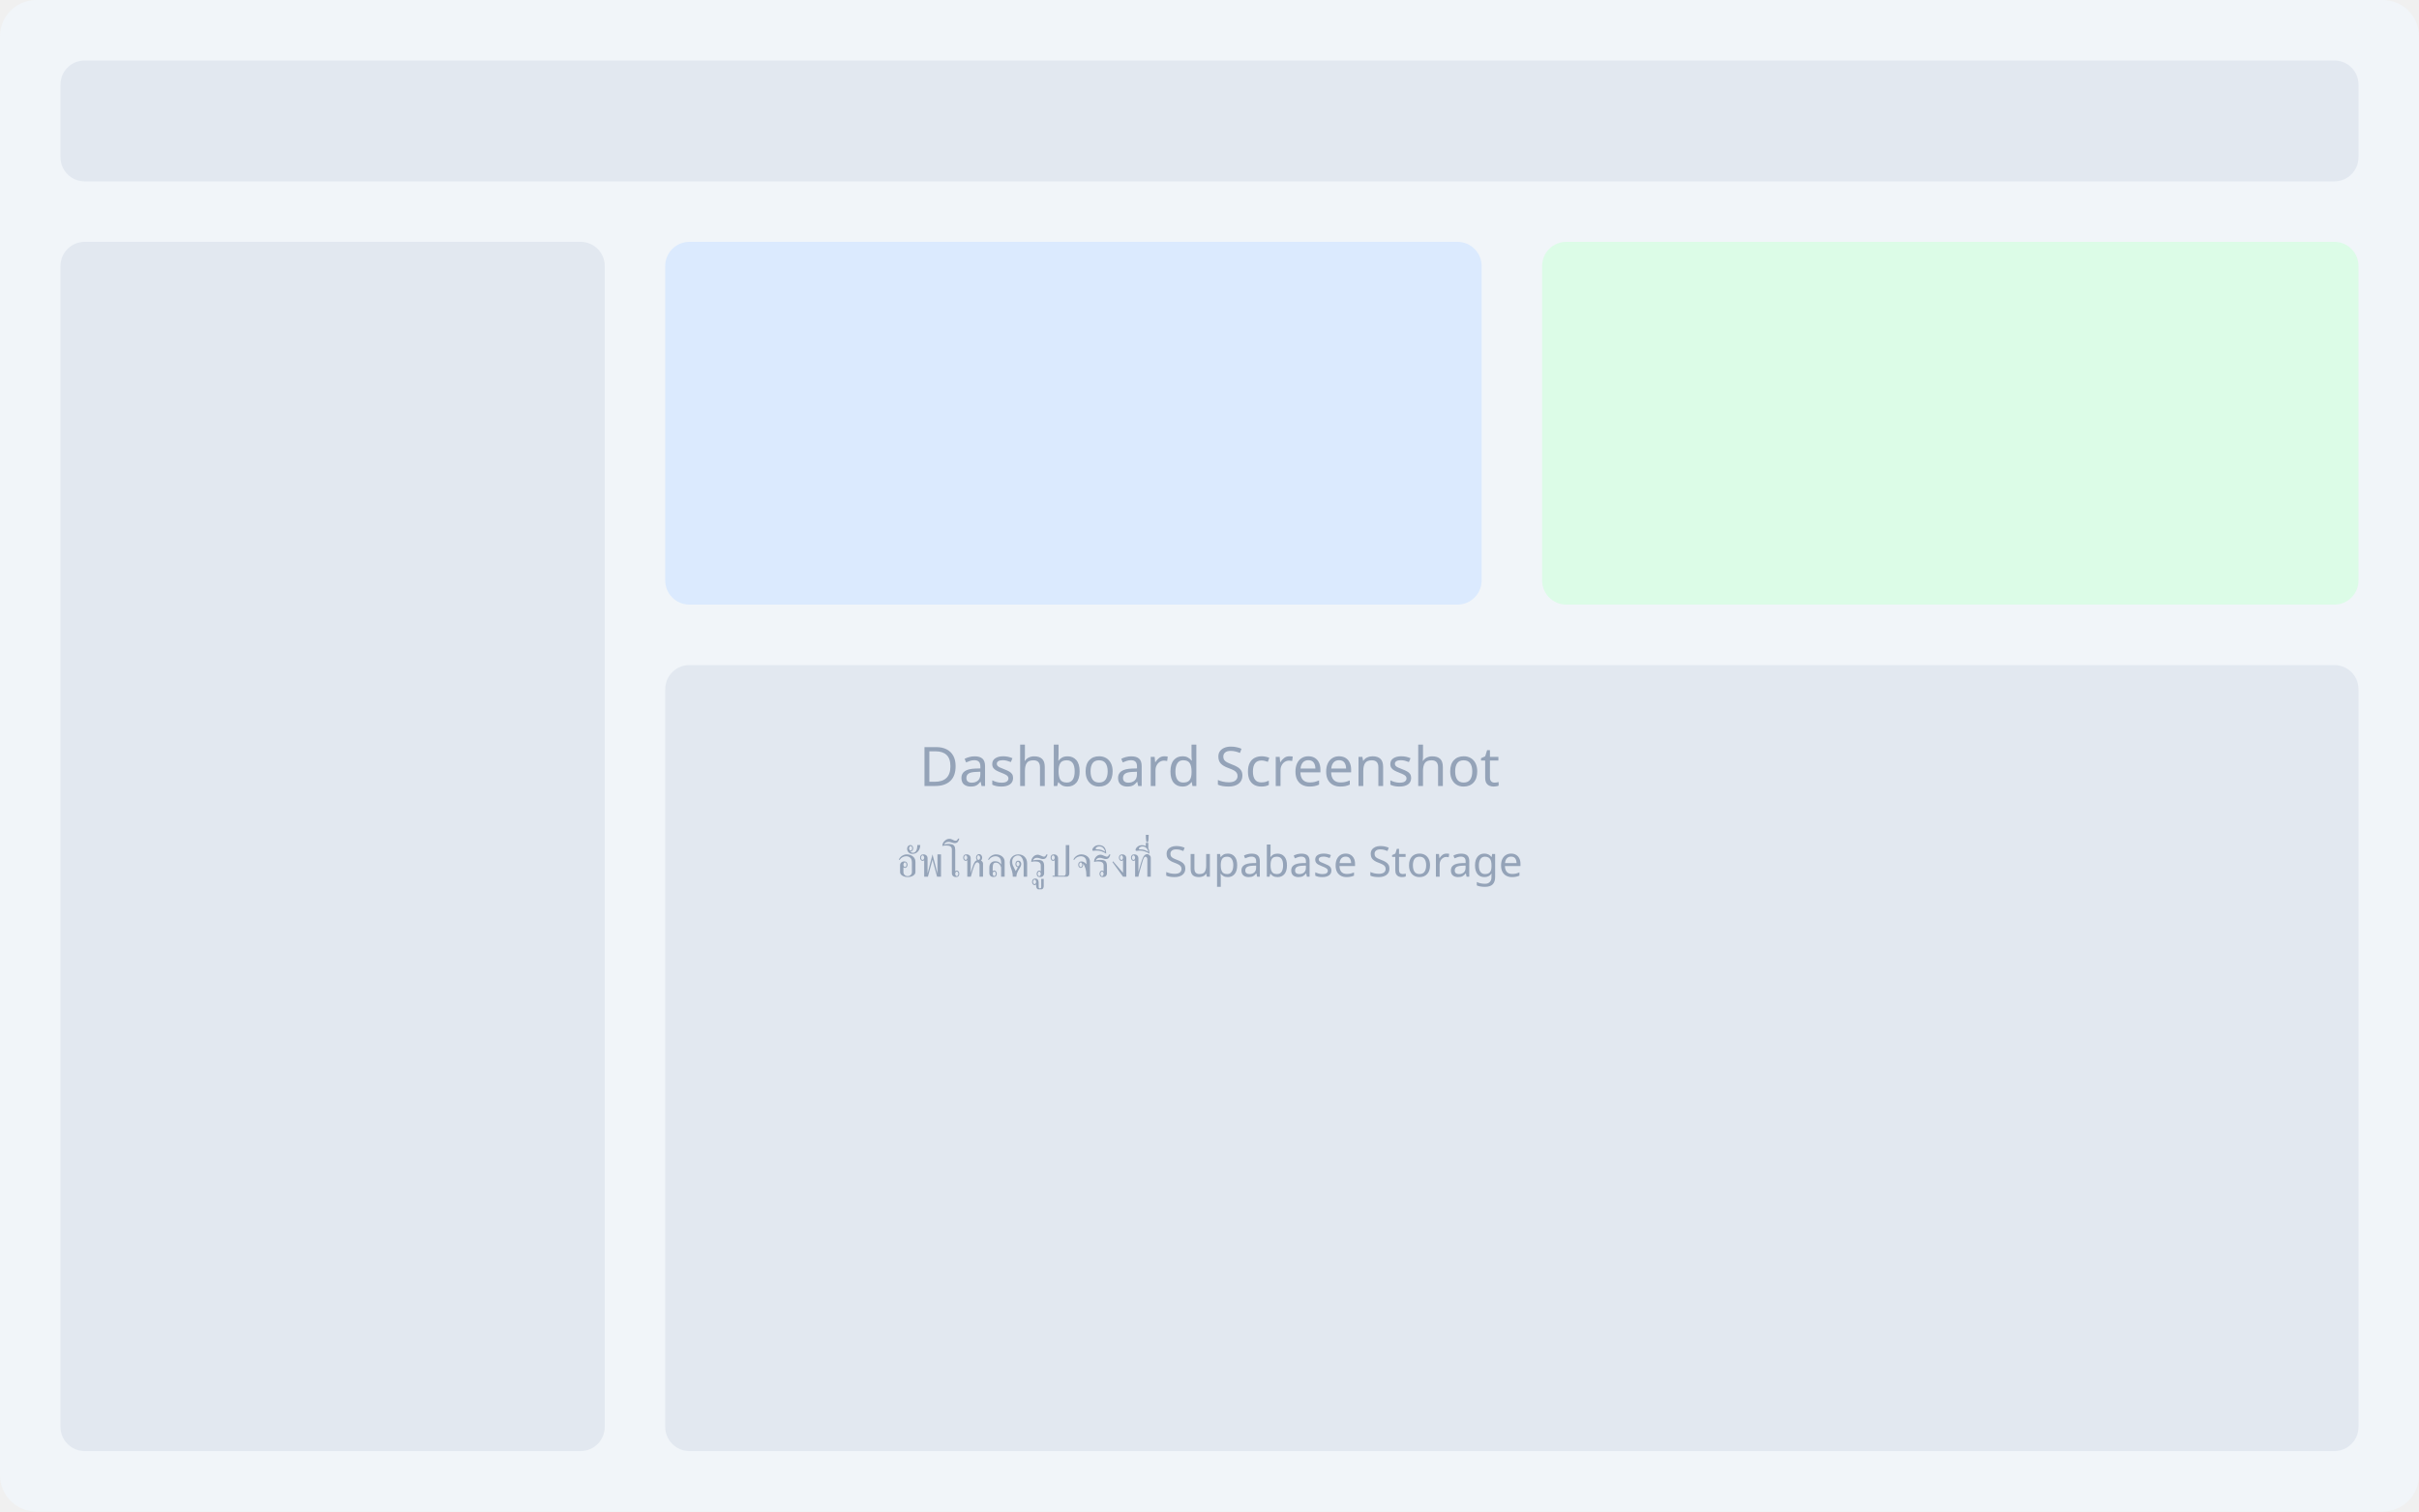
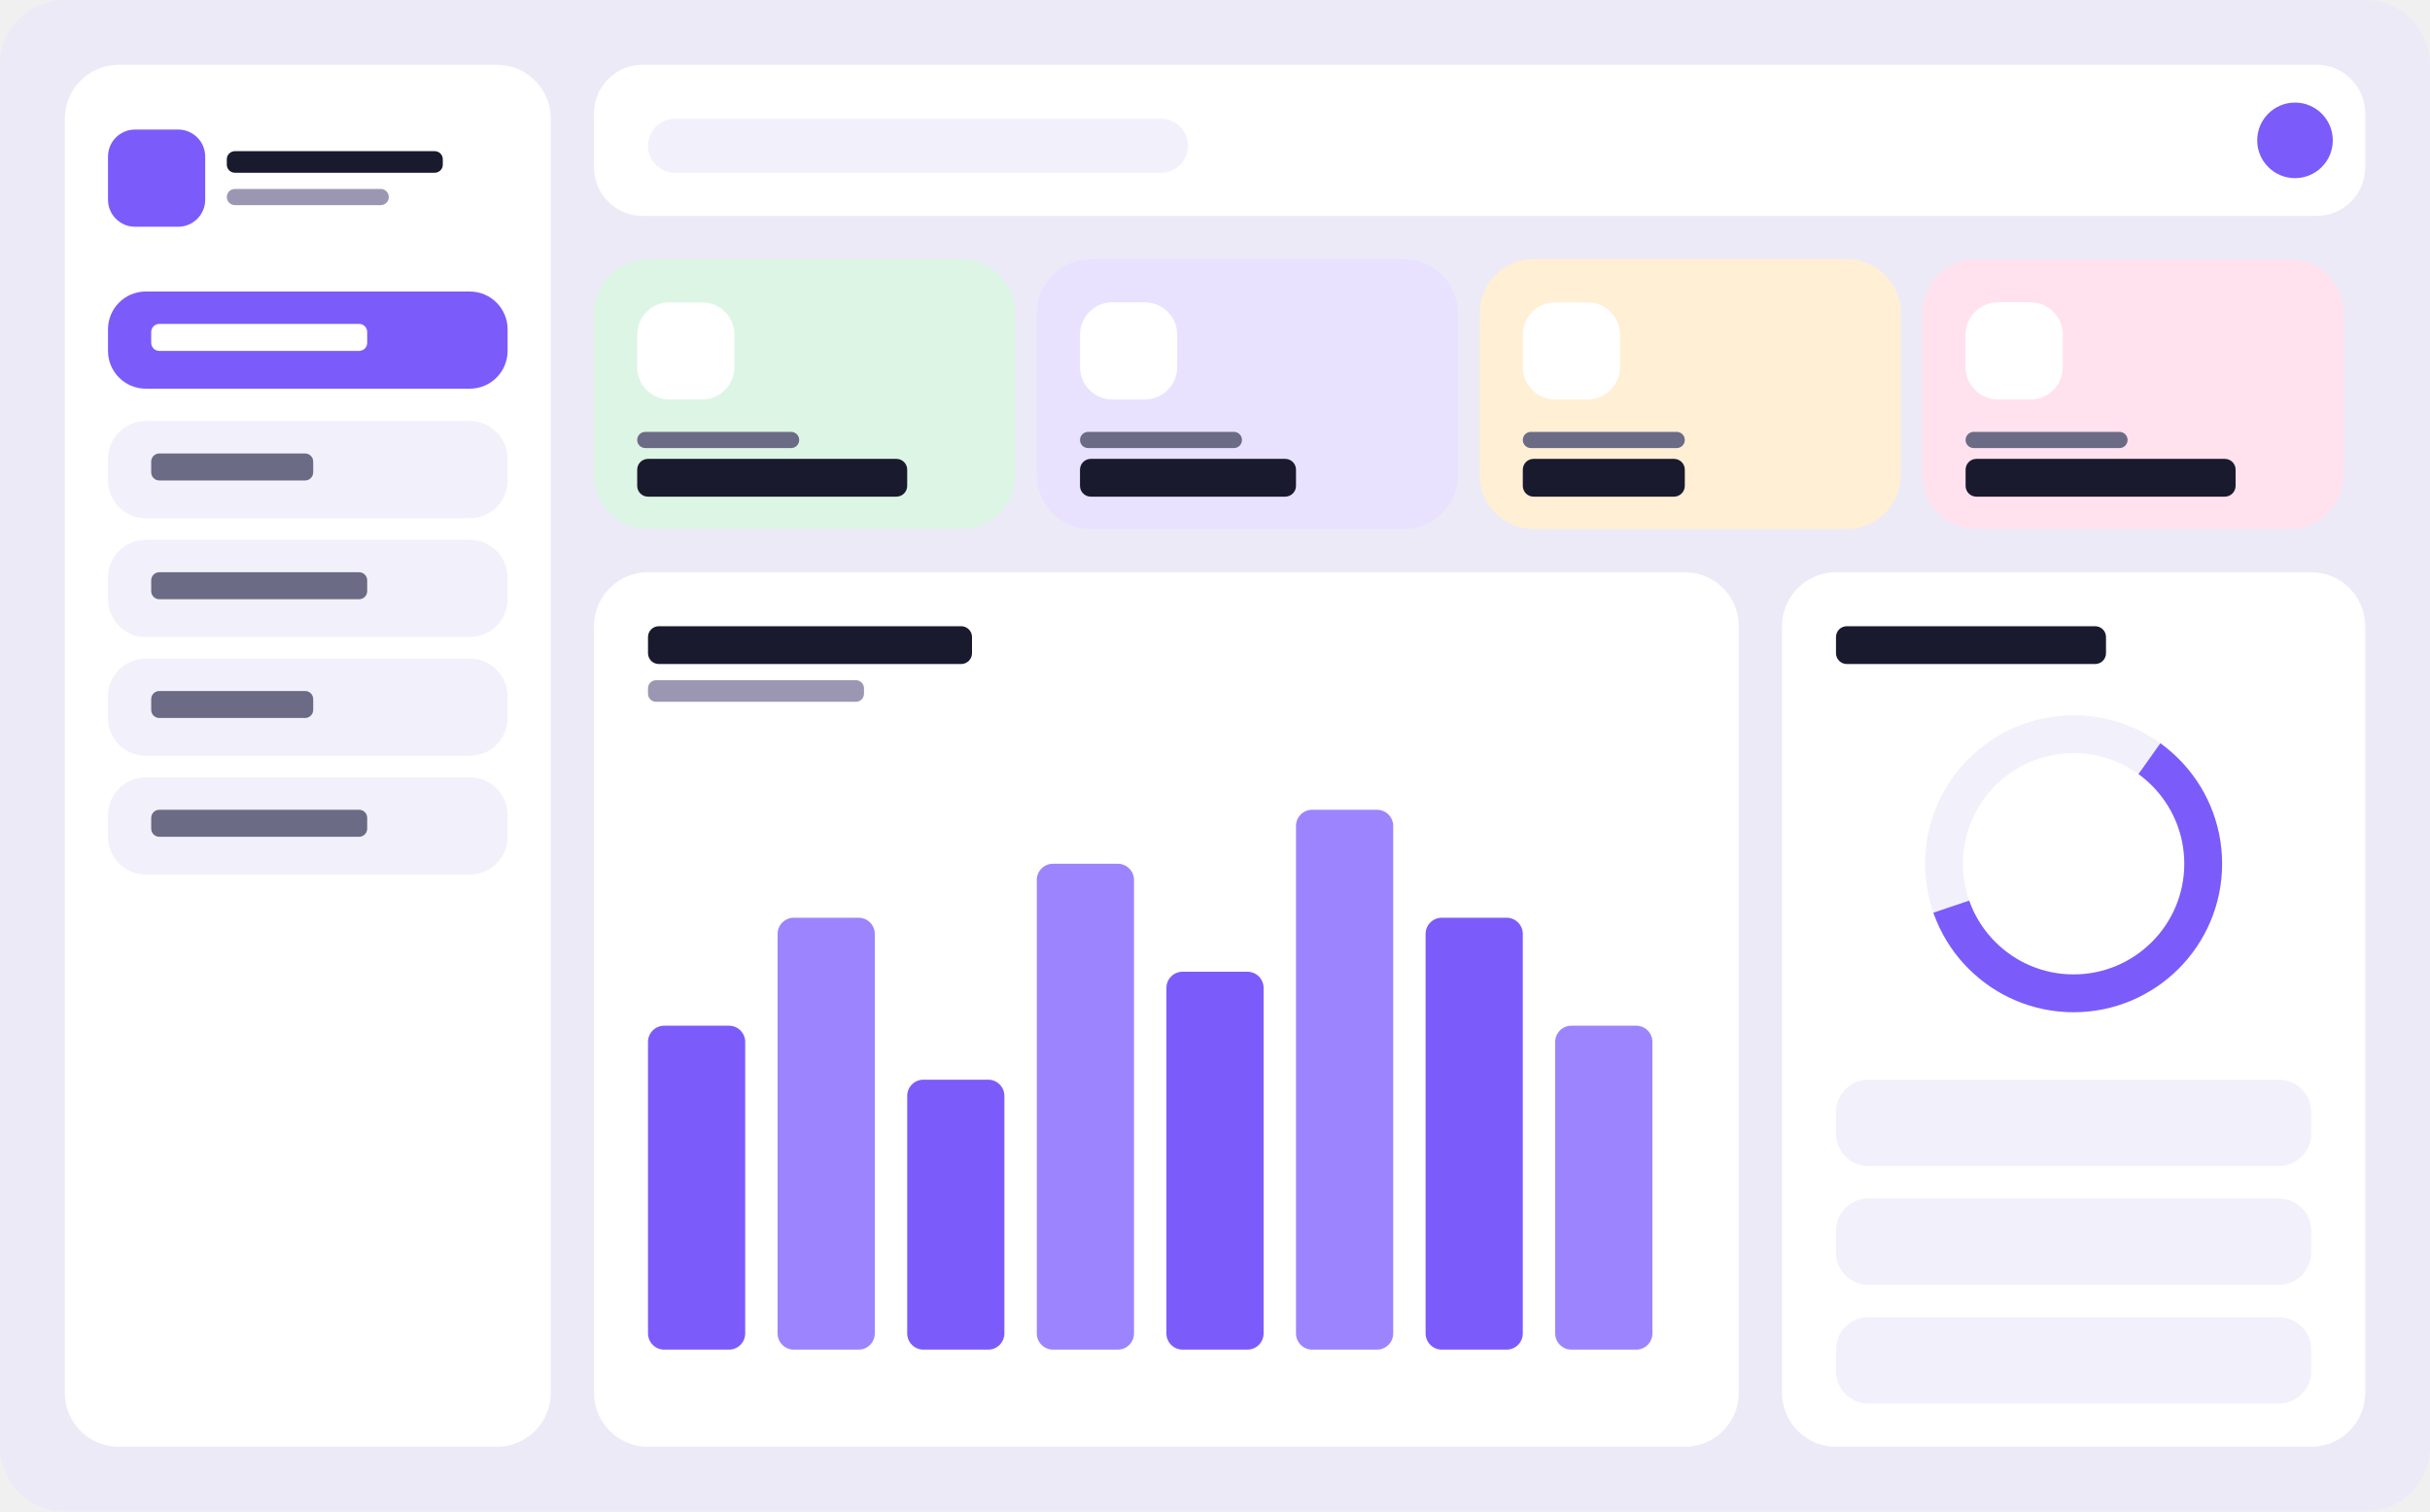
- <svg xmlns="http://www.w3.org/2000/svg" width="800" height="500" viewBox="0 0 800 500">
-   <rect width="800" height="500" fill="#f1f5f9" rx="12" />
-   <rect x="20" y="20" width="760" height="40" fill="#e2e8f0" rx="8" />
-   <rect x="20" y="80" width="180" height="400" fill="#e2e8f0" rx="8" />
-   <rect x="220" y="80" width="270" height="120" fill="#dbeafe" rx="8" />
-   <rect x="510" y="80" width="270" height="120" fill="#dcfce7" rx="8" />
-   <rect x="220" y="220" width="560" height="260" fill="#e2e8f0" rx="8" />
-   <text x="400" y="260" text-anchor="middle" font-family="sans-serif" font-size="18" fill="#94a3b8">Dashboard Screenshot</text>
-   <text x="400" y="290" text-anchor="middle" font-family="sans-serif" font-size="14" fill="#94a3b8">อัพโหลดรูปจริงที่ Supabase Storage</text>
+ <svg xmlns="http://www.w3.org/2000/svg" width="900" height="560" viewBox="0 0 900 560" fill="none">
+   <rect width="900" height="560" rx="24" fill="#ECEAF7" />
+   <rect x="24" y="24" width="180" height="512" rx="20" fill="#FFFFFF" />
+   <rect x="40" y="48" width="36" height="36" rx="10" fill="#7C5BFB" />
+   <rect x="84" y="56" width="80" height="8" rx="3" fill="#1a1a2e" />
+   <rect x="84" y="70" width="60" height="6" rx="3" fill="#9b97b3" />
+   <rect x="40" y="108" width="148" height="36" rx="14" fill="#7C5BFB" />
+   <rect x="56" y="120" width="80" height="10" rx="3" fill="#FFFFFF" />
+   <rect x="40" y="156" width="148" height="36" rx="14" fill="#F2F0FA" />
+   <rect x="56" y="168" width="60" height="10" rx="3" fill="#6b6b85" />
+   <rect x="40" y="200" width="148" height="36" rx="14" fill="#F2F0FA" />
+   <rect x="56" y="212" width="80" height="10" rx="3" fill="#6b6b85" />
+   <rect x="40" y="244" width="148" height="36" rx="14" fill="#F2F0FA" />
+   <rect x="56" y="256" width="60" height="10" rx="3" fill="#6b6b85" />
+   <rect x="40" y="288" width="148" height="36" rx="14" fill="#F2F0FA" />
+   <rect x="56" y="300" width="80" height="10" rx="3" fill="#6b6b85" />
+   <rect x="220" y="24" width="656" height="56" rx="18" fill="#FFFFFF" />
+   <rect x="240" y="44" width="200" height="20" rx="10" fill="#F2F0FA" />
+   <circle cx="850" cy="52" r="14" fill="#7C5BFB" />
+   <rect x="220" y="96" width="156" height="100" rx="20" fill="#DDF5E5" />
+   <rect x="236" y="112" width="36" height="36" rx="12" fill="#FFFFFF" />
+   <rect x="236" y="160" width="60" height="6" rx="3" fill="#6b6b85" />
+   <rect x="236" y="170" width="100" height="14" rx="4" fill="#1a1a2e" />
+   <rect x="384" y="96" width="156" height="100" rx="20" fill="#E8E2FF" />
+   <rect x="400" y="112" width="36" height="36" rx="12" fill="#FFFFFF" />
+   <rect x="400" y="160" width="60" height="6" rx="3" fill="#6b6b85" />
+   <rect x="400" y="170" width="80" height="14" rx="4" fill="#1a1a2e" />
+   <rect x="548" y="96" width="156" height="100" rx="20" fill="#FFEFD5" />
+   <rect x="564" y="112" width="36" height="36" rx="12" fill="#FFFFFF" />
+   <rect x="564" y="160" width="60" height="6" rx="3" fill="#6b6b85" />
+   <rect x="564" y="170" width="60" height="14" rx="4" fill="#1a1a2e" />
+   <rect x="712" y="96" width="156" height="100" rx="20" fill="#FFE2EE" />
+   <rect x="728" y="112" width="36" height="36" rx="12" fill="#FFFFFF" />
+   <rect x="728" y="160" width="60" height="6" rx="3" fill="#6b6b85" />
+   <rect x="728" y="170" width="100" height="14" rx="4" fill="#1a1a2e" />
+   <rect x="220" y="212" width="424" height="324" rx="20" fill="#FFFFFF" />
+   <rect x="240" y="232" width="120" height="14" rx="4" fill="#1a1a2e" />
+   <rect x="240" y="252" width="80" height="8" rx="3" fill="#9b97b3" />
+   <rect x="240" y="380" width="36" height="120" rx="6" fill="#7C5BFB" />
+   <rect x="288" y="340" width="36" height="160" rx="6" fill="#9C84FF" />
+   <rect x="336" y="400" width="36" height="100" rx="6" fill="#7C5BFB" />
+   <rect x="384" y="320" width="36" height="180" rx="6" fill="#9C84FF" />
+   <rect x="432" y="360" width="36" height="140" rx="6" fill="#7C5BFB" />
+   <rect x="480" y="300" width="36" height="200" rx="6" fill="#9C84FF" />
+   <rect x="528" y="340" width="36" height="160" rx="6" fill="#7C5BFB" />
+   <rect x="576" y="380" width="36" height="120" rx="6" fill="#9C84FF" />
+   <rect x="660" y="212" width="216" height="324" rx="20" fill="#FFFFFF" />
+   <rect x="680" y="232" width="100" height="14" rx="4" fill="#1a1a2e" />
+   <circle cx="768" cy="320" r="48" fill="none" stroke="#F2F0FA" stroke-width="14" />
+   <circle cx="768" cy="320" r="48" fill="none" stroke="#7C5BFB" stroke-width="14" stroke-dasharray="180 360" stroke-dashoffset="-30" transform="rotate(-90 768 320)" />
+   <rect x="680" y="400" width="176" height="32" rx="12" fill="#F2F0FA" />
+   <rect x="680" y="444" width="176" height="32" rx="12" fill="#F2F0FA" />
+   <rect x="680" y="488" width="176" height="32" rx="12" fill="#F2F0FA" />
</svg>
